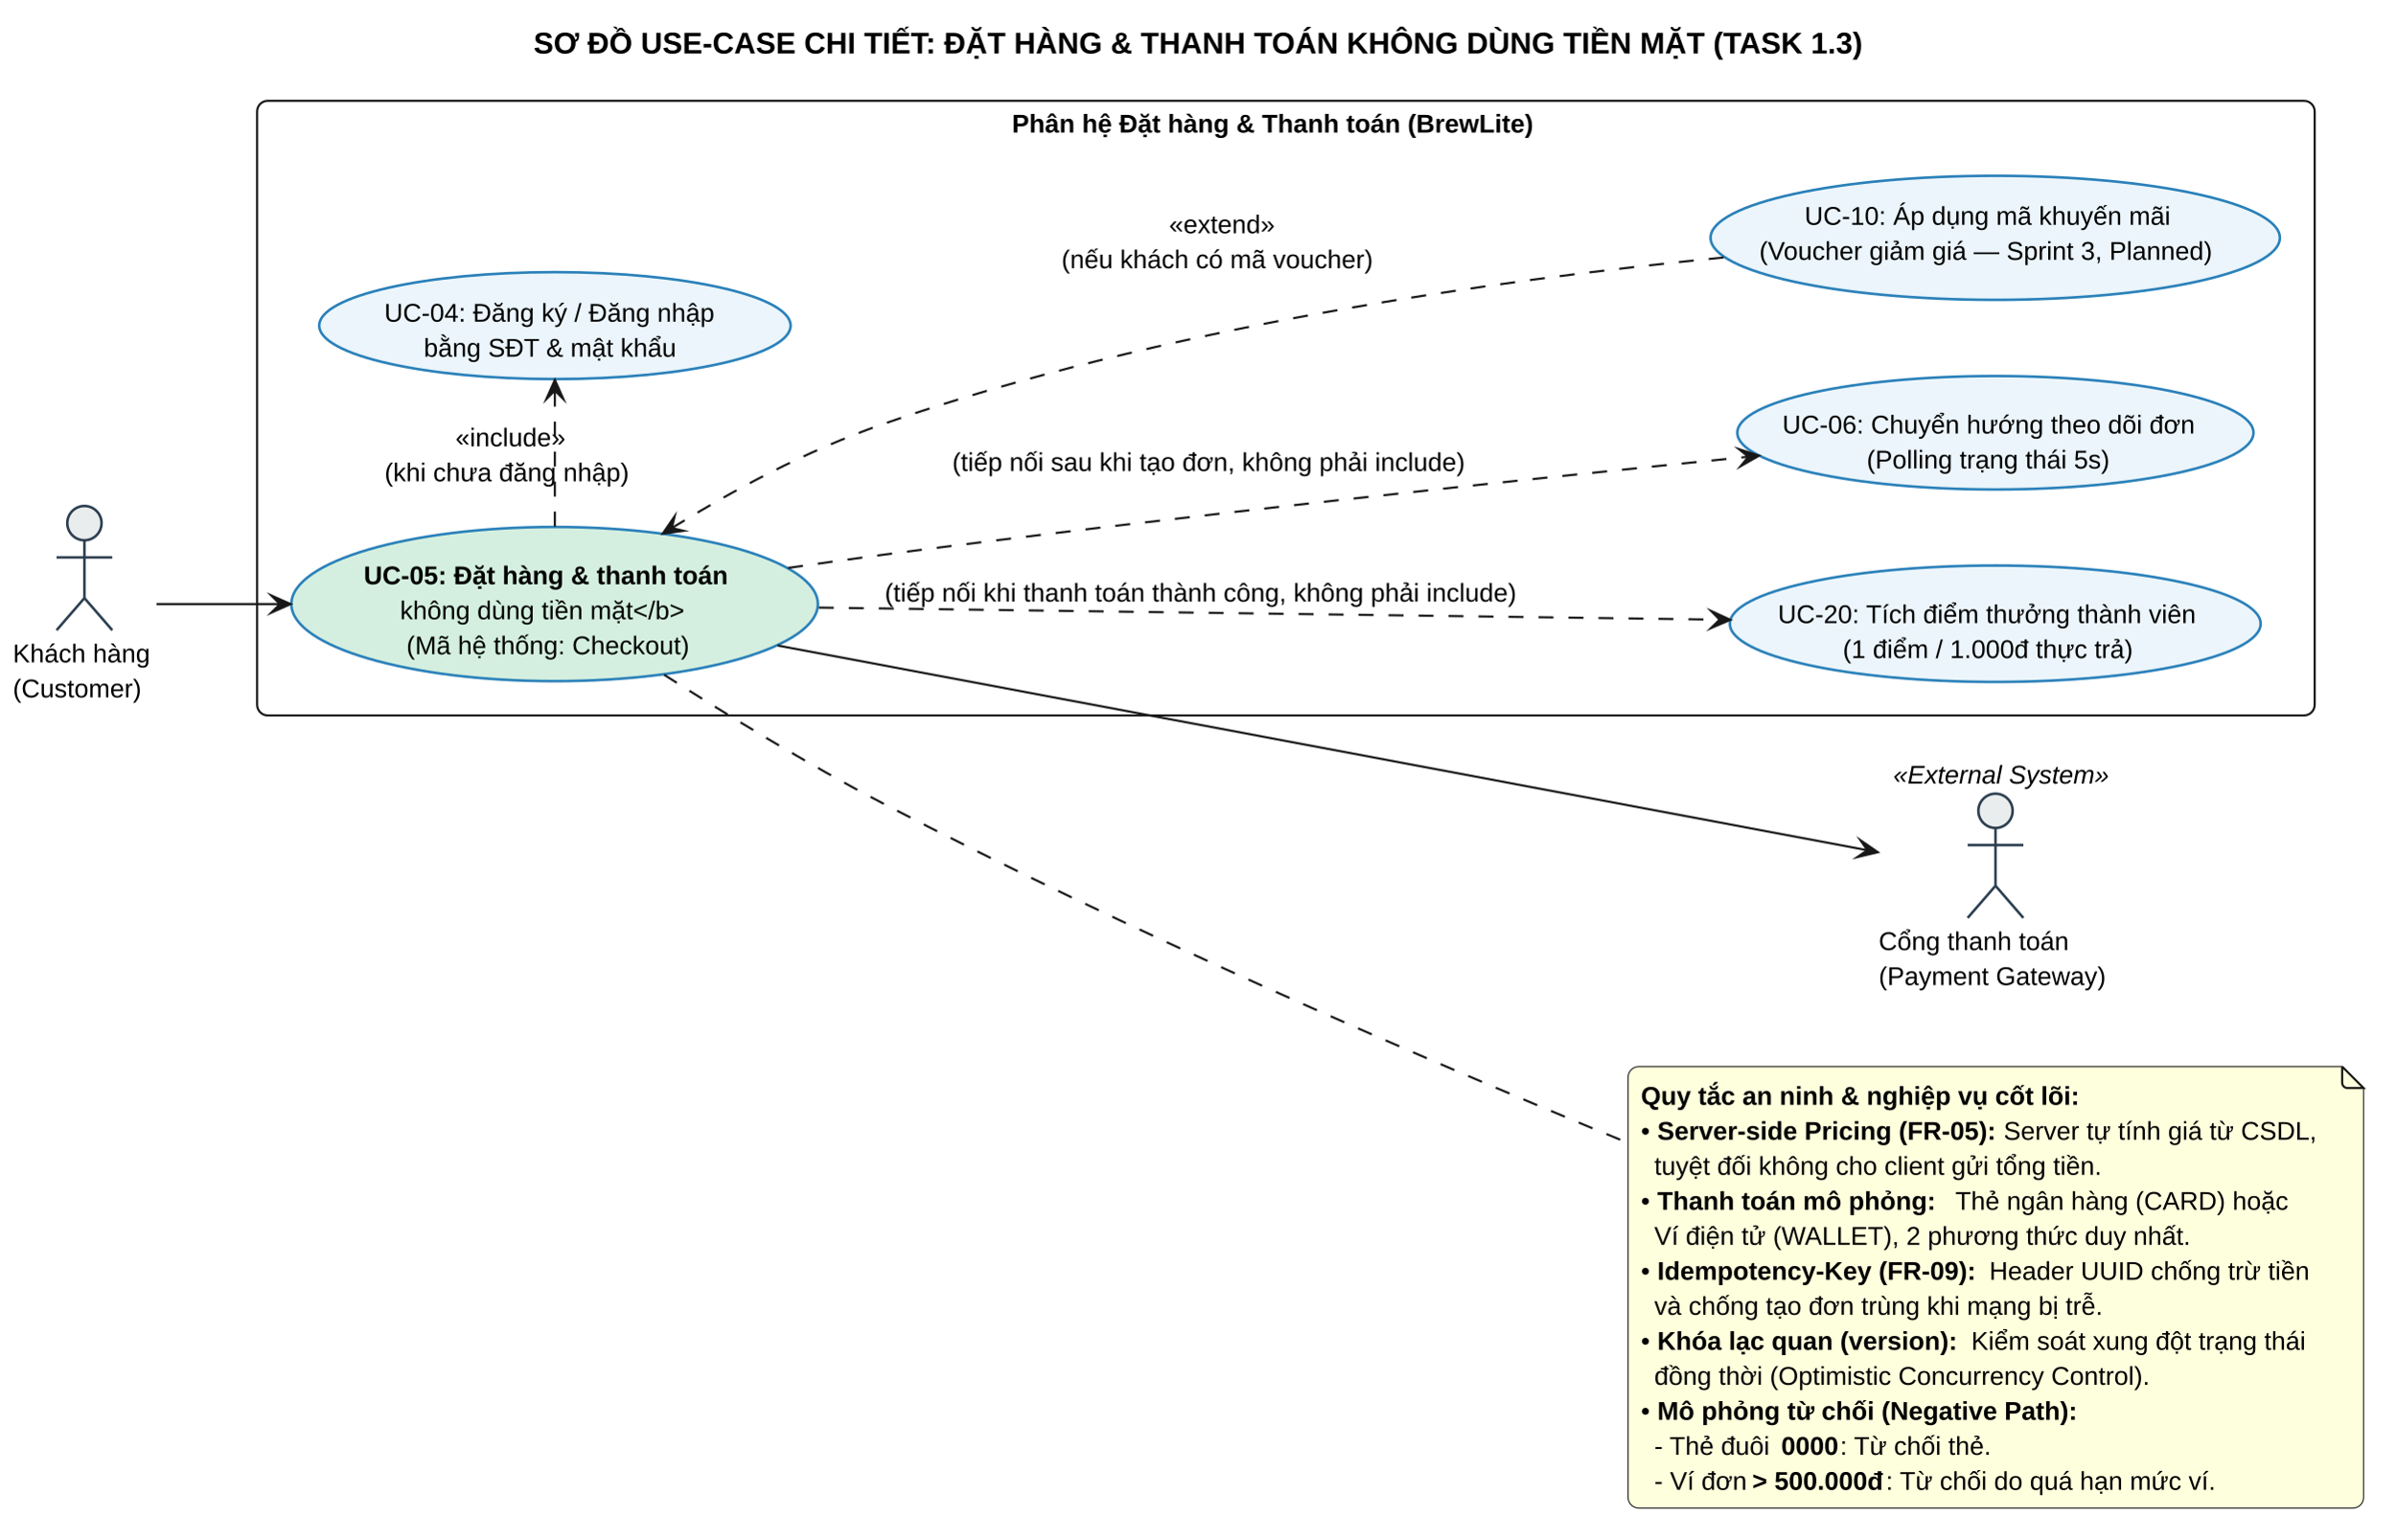
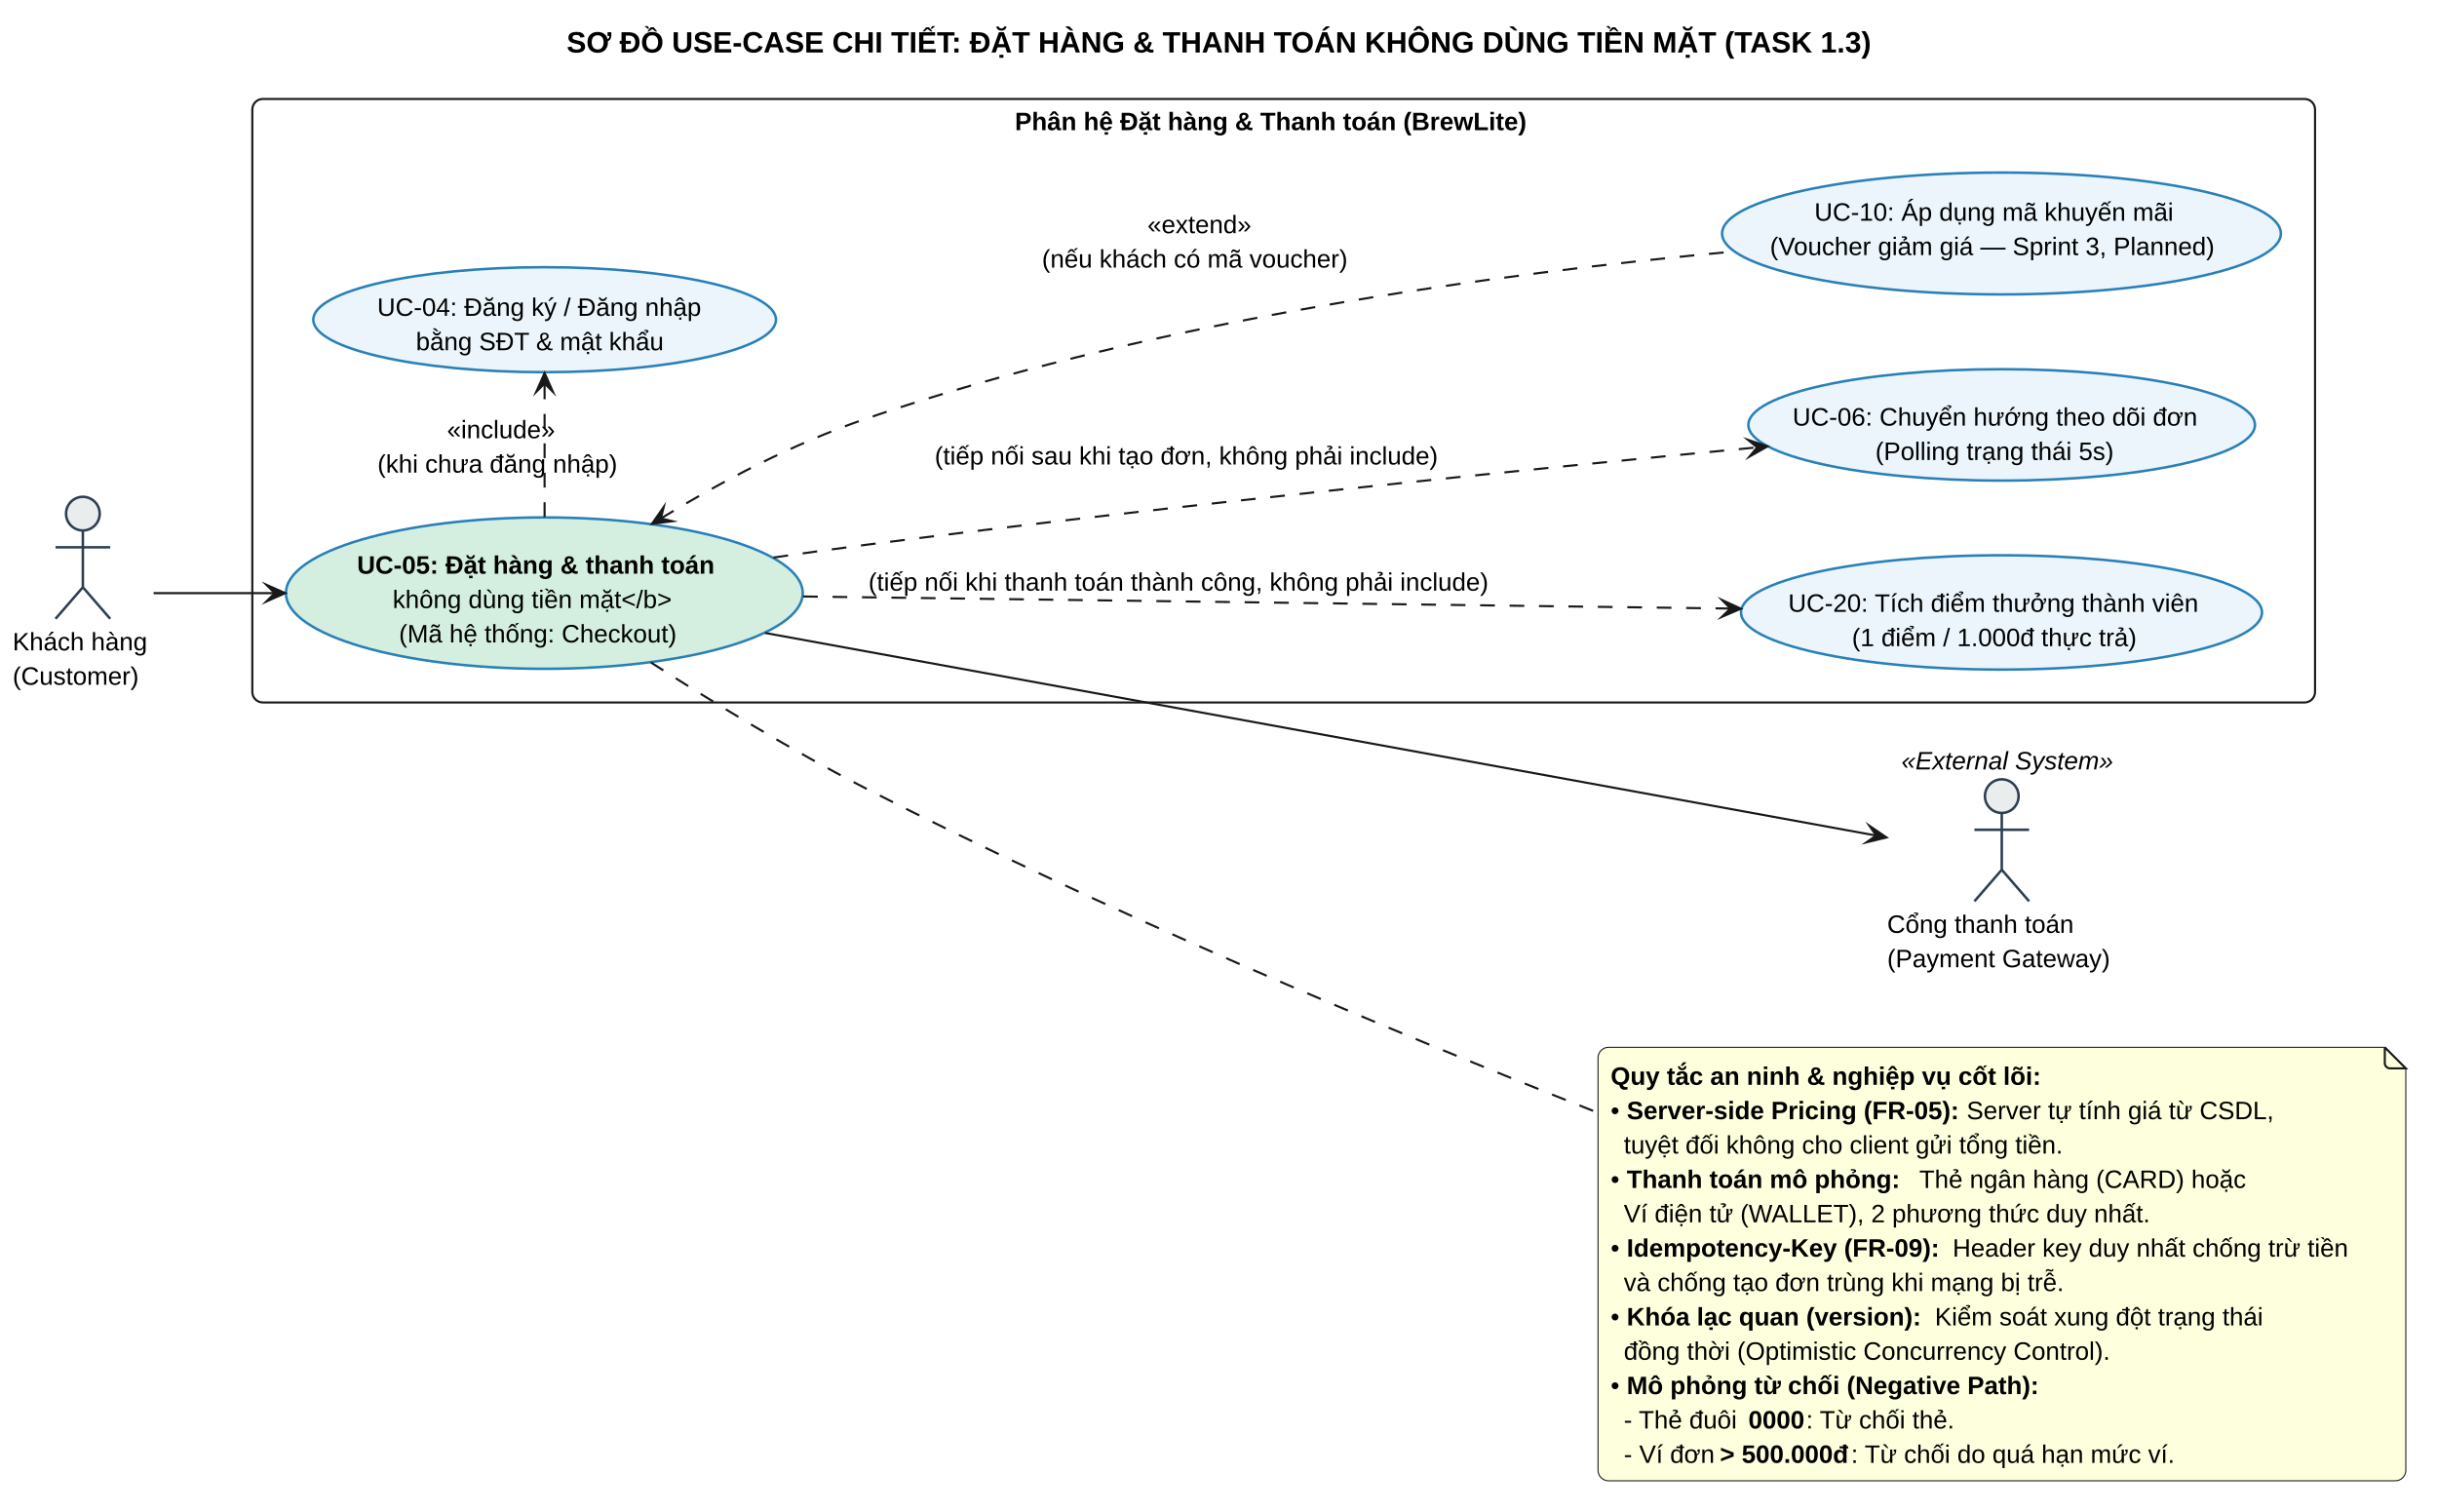
- <svg xmlns="http://www.w3.org/2000/svg" version="1.1" data-diagram-type="DESCRIPTION" style="width:1118px;height:719px;background:#FFFFFF;" width="1118px" height="719px" viewBox="0 0 1118 719" zoomAndPan="magnify" preserveAspectRatio="none" contentStyleType="text/css">
+ <svg xmlns="http://www.w3.org/2000/svg" version="1.1" data-diagram-type="DESCRIPTION" style="width:1159px;height:719px;background:#FFFFFF;" width="1159px" height="719px" viewBox="0 0 1159 719" zoomAndPan="magnify" preserveAspectRatio="none" contentStyleType="text/css">
  <defs />
  <g font-family="sans-serif" lengthAdjust="spacing">
    <g class="title" data-source-line="7">
-       <text x="249.048" y="24.966" fill="#000" font-size="14" textLength="613.226" font-weight="700" font-family="Arial">SƠ ĐỒ USE-CASE CHI TIẾT: ĐẶT HÀNG &amp; THANH TOÁN KHÔNG DÙNG TIỀN MẶT (TASK 1.3)</text>
+       <text x="269.473" y="24.966" fill="#000" font-size="14" textLength="613.226" font-weight="700" font-family="Arial">SƠ ĐỒ USE-CASE CHI TIẾT: ĐẶT HÀNG &amp; THANH TOÁN KHÔNG DÙNG TIỀN MẶT (TASK 1.3)</text>
    </g>
    <g class="cluster" data-qualified-name="Ph.n h. ..t h.ng . Thanh to.n .BrewLite." id="ent0003" data-source-line="33">
-       <rect x="120" y="47.068" width="960.5" height="287" fill="none" style="stroke:#181818;stroke-width:1;" rx="5" ry="5" />
-       <text x="472.407" y="61.896" fill="#000" font-size="12" textLength="255.686" font-weight="700" font-family="Arial">Phân hệ Đặt hàng &amp; Thanh toán (BrewLite)</text>
+       <rect x="120" y="47.068" width="981" height="287" fill="none" style="stroke:#181818;stroke-width:1;" rx="5" ry="5" />
+       <text x="482.657" y="61.896" fill="#000" font-size="12" textLength="255.686" font-weight="700" font-family="Arial">Phân hệ Đặt hàng &amp; Thanh toán (BrewLite)</text>
    </g>
    <g class="entity" data-qualified-name="Ph.n h. ..t h.ng . Thanh to.n .BrewLite..UC05" id="ent0004" data-source-line="36">
      <ellipse cx="258.883" cy="282.063" rx="122.883" ry="35.995" fill="#D4EFDF" style="stroke:#2980B9;stroke-width:1.2;" />
      <text x="169.806" y="272.825" fill="#000" font-size="12" textLength="178.153" font-weight="700" font-family="Arial">UC-05: Đặt hàng &amp; thanh toán</text>
      <text x="186.732" y="289.169" fill="#000" font-size="12" textLength="144.301" font-family="Arial">không dùng tiền mặt&lt;/b&gt;</text>
      <text x="189.72" y="305.513" fill="#000" font-size="12" textLength="138.325" font-family="Arial">(Mã hệ thống: Checkout)</text>
    </g>
    <g class="entity" data-qualified-name="Ph.n h. ..t h.ng . Thanh to.n .BrewLite..UC04" id="ent0005" data-source-line="39">
      <ellipse cx="259.023" cy="152.032" rx="110.023" ry="24.964" fill="#EBF5FB" style="stroke:#2980B9;stroke-width:1.2;" />
      <text x="179.385" y="150.203" fill="#000" font-size="12" textLength="159.277" font-family="Arial">UC-04: Đăng ký / Đăng nhập</text>
      <text x="197.799" y="166.547" fill="#000" font-size="12" textLength="122.449" font-family="Arial">bằng SĐT &amp; mật khẩu</text>
    </g>
    <g class="entity" data-qualified-name="Ph.n h. ..t h.ng . Thanh to.n .BrewLite..UC20" id="ent0006" data-source-line="40">
-       <ellipse cx="931.381" cy="291.244" rx="123.881" ry="27.176" fill="#EBF5FB" style="stroke:#2980B9;stroke-width:1.2;" />
-       <text x="829.926" y="290.944" fill="#000" font-size="12" textLength="202.909" font-family="Arial">UC-20: Tích điểm thưởng thành viên</text>
-       <text x="860.227" y="307.288" fill="#000" font-size="12" textLength="142.309" font-family="Arial">(1 điểm / 1.000đ thực trả)</text>
+       <ellipse cx="951.881" cy="291.244" rx="123.881" ry="27.176" fill="#EBF5FB" style="stroke:#2980B9;stroke-width:1.2;" />
+       <text x="850.426" y="290.944" fill="#000" font-size="12" textLength="202.909" font-family="Arial">UC-20: Tích điểm thưởng thành viên</text>
+       <text x="880.727" y="307.288" fill="#000" font-size="12" textLength="142.309" font-family="Arial">(1 điểm / 1.000đ thực trả)</text>
    </g>
    <g class="entity" data-qualified-name="Ph.n h. ..t h.ng . Thanh to.n .BrewLite..UC06" id="ent0007" data-source-line="41">
-       <ellipse cx="931.463" cy="202.061" rx="120.463" ry="26.493" fill="#EBF5FB" style="stroke:#2980B9;stroke-width:1.2;" />
-       <text x="832.013" y="202.403" fill="#000" font-size="12" textLength="198.901" font-family="Arial">UC-06: Chuyển hướng theo dõi đơn</text>
-       <text x="871.379" y="218.747" fill="#000" font-size="12" textLength="120.169" font-family="Arial">(Polling trạng thái 5s)</text>
+       <ellipse cx="951.963" cy="202.061" rx="120.463" ry="26.493" fill="#EBF5FB" style="stroke:#2980B9;stroke-width:1.2;" />
+       <text x="852.513" y="202.403" fill="#000" font-size="12" textLength="198.901" font-family="Arial">UC-06: Chuyển hướng theo dõi đơn</text>
+       <text x="891.879" y="218.747" fill="#000" font-size="12" textLength="120.169" font-family="Arial">(Polling trạng thái 5s)</text>
    </g>
    <g class="entity" data-qualified-name="Ph.n h. ..t h.ng . Thanh to.n .BrewLite..UC10" id="ent0008" data-source-line="44">
-       <ellipse cx="931.37" cy="111.042" rx="132.87" ry="28.974" fill="#EBF5FB" style="stroke:#2980B9;stroke-width:1.2;" />
-       <text x="842.395" y="104.965" fill="#000" font-size="12" textLength="177.949" font-family="Arial">UC-10: Áp dụng mã khuyến mãi</text>
-       <text x="821.245" y="121.31" fill="#000" font-size="12" textLength="220.25" font-family="Arial">(Voucher giảm giá — Sprint 3, Planned)</text>
+       <ellipse cx="951.87" cy="111.042" rx="132.87" ry="28.974" fill="#EBF5FB" style="stroke:#2980B9;stroke-width:1.2;" />
+       <text x="862.895" y="104.965" fill="#000" font-size="12" textLength="177.949" font-family="Arial">UC-10: Áp dụng mã khuyến mãi</text>
+       <text x="841.745" y="121.31" fill="#000" font-size="12" textLength="220.25" font-family="Arial">(Voucher giảm giá — Sprint 3, Planned)</text>
    </g>
    <g class="entity" data-qualified-name="Customer" id="ent0001" data-source-line="29">
      <ellipse cx="39.408" cy="244.268" rx="8" ry="8" fill="#EAEDED" style="stroke:#2C3E50;stroke-width:1.2;" />
      <path d="M39.408,252.268 L39.408,279.268 M26.408,260.268 L52.408,260.268 M39.408,279.268 L26.408,294.268 M39.408,279.268 L52.408,294.268" style="stroke:#2C3E50;stroke-width:1.2;" fill="none" />
      <text x="6" y="309.296" fill="#000" font-size="12" textLength="66.816" font-family="Arial">Khách hàng</text>
      <text x="6" y="325.64" fill="#000" font-size="12" textLength="62.484" font-family="Arial">(Customer)</text>
    </g>
    <g class="entity" data-qualified-name="PaymentGateway" id="ent0002" data-source-line="30">
-       <ellipse cx="931.51" cy="378.612" rx="8" ry="8" fill="#EAEDED" style="stroke:#2C3E50;stroke-width:1.2;" />
-       <path d="M931.51,386.612 L931.51,413.612 M918.51,394.612 L944.51,394.612 M931.51,413.612 L918.51,428.612 M931.51,413.612 L944.51,428.612" style="stroke:#2C3E50;stroke-width:1.2;" fill="none" />
-       <text x="877" y="443.64" fill="#000" font-size="12" textLength="94.933" font-family="Arial">Cổng thanh toán</text>
-       <text x="877" y="459.984" fill="#000" font-size="12" textLength="109.021" font-family="Arial">(Payment Gateway)</text>
-       <text x="883.78" y="365.896" fill="#000" font-size="12" textLength="95.461" font-style="italic" font-family="Arial">«External System»</text>
+       <ellipse cx="952.01" cy="378.612" rx="8" ry="8" fill="#EAEDED" style="stroke:#2C3E50;stroke-width:1.2;" />
+       <path d="M952.01,386.612 L952.01,413.612 M939.01,394.612 L965.01,394.612 M952.01,413.612 L939.01,428.612 M952.01,413.612 L965.01,428.612" style="stroke:#2C3E50;stroke-width:1.2;" fill="none" />
+       <text x="897.5" y="443.64" fill="#000" font-size="12" textLength="94.933" font-family="Arial">Cổng thanh toán</text>
+       <text x="897.5" y="459.984" fill="#000" font-size="12" textLength="109.021" font-family="Arial">(Payment Gateway)</text>
+       <text x="904.28" y="365.896" fill="#000" font-size="12" textLength="95.461" font-style="italic" font-family="Arial">«External System»</text>
    </g>
    <g class="entity" data-qualified-name="GMN15" id="ent0016" data-source-line="61">
-       <path d="M760,503.068 L760,699.197 A5,5 0 0 0 765,704.197 L1098.322,704.197 A5,5 0 0 0 1103.322,699.197 L1103.322,508.068 L1093.322,498.068 L765,498.068 A5,5 0 0 0 760,503.068" style="stroke:#181818;stroke-width:0.5;" fill="#FEFFDD" />
-       <path d="M1093.322,498.068 L1093.322,505.568 A2.5,2.5 0 0 0 1095.822,508.068 L1103.322,508.068 L1093.322,498.068" style="stroke:#181818;stroke-width:1;" fill="#FEFFDD" />
+       <path d="M760,503.068 L760,699.197 A5,5 0 0 0 765,704.197 L1139.171,704.197 A5,5 0 0 0 1144.171,699.197 L1144.171,508.068 L1134.171,498.068 L765,498.068 A5,5 0 0 0 760,503.068" style="stroke:#181818;stroke-width:0.5;" fill="#FEFFDD" />
+       <path d="M1134.171,498.068 L1134.171,505.568 A2.5,2.5 0 0 0 1136.671,508.068 L1144.171,508.068 L1134.171,498.068" style="stroke:#181818;stroke-width:1;" fill="#FEFFDD" />
      <text x="766" y="515.896" fill="#000" font-size="12" textLength="212.689" font-weight="700" font-family="Arial">Quy tắc an ninh &amp; nghiệp vụ cốt lõi:</text>
      <text x="766" y="532.24" fill="#000" font-size="12" font-family="Arial">•</text>
      <text x="773.632" y="532.24" fill="#000" font-size="12" textLength="158.545" font-weight="700" font-family="Arial">Server-side Pricing (FR-05):</text>
      <text x="935.297" y="532.24" fill="#000" font-size="12" textLength="148.477" font-family="Arial">Server tự tính giá từ CSDL,</text>
      <text x="772.24" y="548.584" fill="#000" font-size="12" textLength="225.134" font-family="Arial">tuyệt đối không cho client gửi tổng tiền.</text>
      <text x="766" y="564.928" fill="#000" font-size="12" font-family="Arial">•</text>
      <text x="773.632" y="564.928" fill="#000" font-size="12" textLength="135.997" font-weight="700" font-family="Arial">Thanh toán mô phỏng:</text>
      <text x="912.749" y="564.928" fill="#000" font-size="12" textLength="157.069" font-family="Arial">Thẻ ngân hàng (CARD) hoặc</text>
      <text x="772.24" y="581.272" fill="#000" font-size="12" textLength="255.086" font-family="Arial">Ví điện tử (WALLET), 2 phương thức duy nhất.</text>
      <text x="766" y="597.617" fill="#000" font-size="12" font-family="Arial">•</text>
      <text x="773.632" y="597.617" fill="#000" font-size="12" textLength="151.873" font-weight="700" font-family="Arial">Idempotency-Key (FR-09):</text>
-       <text x="928.625" y="597.617" fill="#000" font-size="12" textLength="158.569" font-family="Arial">Header UUID chống trừ tiền</text>
+       <text x="928.625" y="597.617" fill="#000" font-size="12" textLength="200.545" font-family="Arial">Header key duy nhất chống trừ tiền</text>
      <text x="772.24" y="613.961" fill="#000" font-size="12" textLength="224.474" font-family="Arial">và chống tạo đơn trùng khi mạng bị trễ.</text>
      <text x="766" y="630.305" fill="#000" font-size="12" font-family="Arial">•</text>
      <text x="773.632" y="630.305" fill="#000" font-size="12" textLength="143.437" font-weight="700" font-family="Arial">Khóa lạc quan (version):</text>
      <text x="920.189" y="630.305" fill="#000" font-size="12" textLength="168.133" font-family="Arial">Kiểm soát xung đột trạng thái</text>
      <text x="772.24" y="646.649" fill="#000" font-size="12" textLength="245.342" font-family="Arial">đồng thời (Optimistic Concurrency Control).</text>
      <text x="766" y="662.993" fill="#000" font-size="12" font-family="Arial">•</text>
      <text x="773.632" y="662.993" fill="#000" font-size="12" textLength="206.113" font-weight="700" font-family="Arial">Mô phỏng từ chối (Negative Path):</text>
      <text x="772.24" y="679.337" fill="#000" font-size="12" textLength="56.136" font-family="Arial">- Thẻ đuôi</text>
      <text x="831.496" y="679.337" fill="#000" font-size="12" textLength="27.456" font-weight="700" font-family="Arial">0000</text>
      <text x="858.953" y="679.337" fill="#000" font-size="12" textLength="72.601" font-family="Arial">: Từ chối thẻ.</text>
      <text x="772.24" y="695.681" fill="#000" font-size="12" textLength="42.612" font-family="Arial">- Ví đơn</text>
      <text x="817.972" y="695.681" fill="#000" font-size="12" textLength="62.376" font-weight="700" font-family="Arial">&gt; 500.000đ</text>
      <text x="880.349" y="695.681" fill="#000" font-size="12" textLength="158.557" font-family="Arial">: Từ chối do quá hạn mức ví.</text>
    </g>
    <g class="link" data-entity-1="ent0001" data-entity-2="ent0004" id="lnk9" data-source-line="48" data-link-type="dependency">
      <path d="M73.06,282.068 C90.25,282.068 107.53,282.068 130.65,282.068" style="stroke:#181818;stroke-width:1;" fill="none" id="Customer-to-UC05" />
      <polygon points="135.65,282.068,126.65,278.068,130.65,282.068,126.65,286.068,135.65,282.068" fill="#181818" style="stroke:#181818;stroke-width:1;stroke-linejoin:miter;stroke-miterlimit:10;" />
    </g>
    <g class="link" data-entity-1="ent0004" data-entity-2="ent0002" id="lnk10" data-source-line="49" data-link-type="dependency">
-       <path d="M362.93,301.408 C507.38,328.558 760.136,376.054 871.666,397.014" style="stroke:#181818;stroke-width:1;" fill="none" id="UC05-to-PaymentGateway" />
-       <polygon points="876.58,397.938,868.474,392.344,871.666,397.014,866.996,400.207,876.58,397.938" fill="#181818" style="stroke:#181818;stroke-width:1;stroke-linejoin:miter;stroke-miterlimit:10;" />
+       <path d="M363.82,300.998 C513.02,328.208 777.761,376.481 892.291,397.361" style="stroke:#181818;stroke-width:1;" fill="none" id="UC05-to-PaymentGateway" />
+       <polygon points="897.21,398.258,889.073,392.709,892.291,397.361,887.639,400.579,897.21,398.258" fill="#181818" style="stroke:#181818;stroke-width:1;stroke-linejoin:miter;stroke-miterlimit:10;" />
    </g>
    <g class="link" data-entity-1="ent0004" data-entity-2="ent0007" id="lnk11" data-source-line="50" data-link-type="dependency">
-       <path d="M367.87,265.188 C382.68,263.038 397.71,260.938 412,259.068 C552.98,240.658 711.085,223.89 816.125,213.29" style="stroke:#181818;stroke-width:1;stroke-dasharray:7,7;" fill="none" id="UC05-to-UC06" />
-       <polygon points="821.1,212.788,811.744,209.712,816.125,213.29,812.547,217.671,821.1,212.788" fill="#181818" style="stroke:#181818;stroke-width:1;stroke-linejoin:miter;stroke-miterlimit:10;" />
-       <text x="444.5" y="219.896" fill="#000" font-size="12" textLength="253.514" font-family="Arial">(tiếp nối sau khi tạo đơn, không phải include)</text>
+       <path d="M367.86,265.138 C382.68,262.988 397.71,260.908 412,259.068 C560.05,240.048 726.593,223.194 835.653,212.754" style="stroke:#181818;stroke-width:1;stroke-dasharray:7,7;" fill="none" id="UC05-to-UC06" />
+       <polygon points="840.63,212.278,831.29,209.154,835.653,212.754,832.052,217.117,840.63,212.278" fill="#181818" style="stroke:#181818;stroke-width:1;stroke-linejoin:miter;stroke-miterlimit:10;" />
+       <text x="444.5" y="220.896" fill="#000" font-size="12" textLength="253.514" font-family="Arial">(tiếp nối sau khi tạo đơn, không phải include)</text>
    </g>
    <g class="link" data-entity-1="ent0004" data-entity-2="ent0006" id="lnk12" data-source-line="51" data-link-type="dependency">
-       <path d="M382.2,283.708 C502.98,285.328 681.75,287.731 802.72,289.351" style="stroke:#181818;stroke-width:1;stroke-dasharray:7,7;" fill="none" id="UC05-to-UC20" />
-       <polygon points="807.72,289.418,798.774,285.298,802.72,289.351,798.667,293.297,807.72,289.418" fill="#181818" style="stroke:#181818;stroke-width:1;stroke-linejoin:miter;stroke-miterlimit:10;" />
+       <path d="M381.95,283.658 C507.48,285.288 697.01,287.763 822.95,289.403" style="stroke:#181818;stroke-width:1;stroke-dasharray:7,7;" fill="none" id="UC05-to-UC20" />
+       <polygon points="827.95,289.468,819.003,285.351,822.95,289.403,818.899,293.35,827.95,289.468" fill="#181818" style="stroke:#181818;stroke-width:1;stroke-linejoin:miter;stroke-miterlimit:10;" />
      <text x="413" y="280.896" fill="#000" font-size="12" textLength="316.382" font-family="Arial">(tiếp nối khi thanh toán thành công, không phải include)</text>
    </g>
    <g class="link" data-entity-1="ent0004" data-entity-2="ent0005" id="lnk13" data-source-line="54" data-link-type="dependency">
      <path d="M259,245.858 C259,224.068 259,201.878 259,182.388" style="stroke:#181818;stroke-width:1;stroke-dasharray:7,7;" fill="none" id="UC05-to-UC04" />
      <polygon points="259,177.388,255,186.388,259,182.388,263,186.388,259,177.388" fill="#181818" style="stroke:#181818;stroke-width:1;stroke-linejoin:miter;stroke-miterlimit:10;" />
      <text x="212.602" y="208.396" fill="#000" font-size="12" textLength="53.148" font-family="Arial">«include»</text>
      <text x="179.5" y="224.74" fill="#000" font-size="12" textLength="119.353" font-family="Arial">(khi chưa đăng nhập)</text>
    </g>
    <g class="link" data-entity-1="ent0004" data-entity-2="ent0008" id="lnk14" data-source-line="57" data-link-type="dependency">
-       <path d="M313.608,246.557 C342.408,228.827 375.84,210.678 412,198.068 C541.71,152.838 698.11,130.718 804.99,120.168" style="stroke:#181818;stroke-width:1;stroke-dasharray:7,7;" fill="none" id="UC05-backto-UC10" />
-       <polygon points="309.35,249.178,319.111,247.866,313.608,246.557,314.917,241.053,309.35,249.178" fill="#181818" style="stroke:#181818;stroke-width:1;stroke-linejoin:miter;stroke-miterlimit:10;" />
-       <text x="545.714" y="108.896" fill="#000" font-size="12" textLength="51.228" font-family="Arial">«extend»</text>
-       <text x="495.5" y="125.24" fill="#000" font-size="12" textLength="151.657" font-family="Arial">(nếu khách có mã voucher)</text>
+       <path d="M314.333,246.522 C343.063,229.072 376.17,211.378 412,199.068 C548.64,152.138 713.58,129.898 824.72,119.588" style="stroke:#181818;stroke-width:1;stroke-dasharray:7,7;" fill="none" id="UC05-backto-UC10" />
+       <polygon points="310.06,249.118,319.829,247.865,314.333,246.522,315.676,241.027,310.06,249.118" fill="#181818" style="stroke:#181818;stroke-width:1;stroke-linejoin:miter;stroke-miterlimit:10;" />
+       <text x="545.714" y="110.896" fill="#000" font-size="12" textLength="51.228" font-family="Arial">«extend»</text>
+       <text x="495.5" y="127.24" fill="#000" font-size="12" textLength="151.657" font-family="Arial">(nếu khách có mã voucher)</text>
    </g>
    <g class="link" data-entity-1="ent0004" data-entity-2="ent0016" id="lnk17" data-source-line="61" data-link-type="association">
-       <path d="M310,315.068 C339.17,333.708 377.01,356.848 412,375.068 C525.34,434.078 657.42,491.488 759.91,533.688" style="stroke:#181818;stroke-width:1;stroke-dasharray:7,7;" fill="none" id="UC05-GMN15" />
+       <path d="M309.56,315.038 C338.75,333.778 376.75,357.028 412,375.068 C524.57,432.678 655.27,487.758 759.78,529.118" style="stroke:#181818;stroke-width:1;stroke-dasharray:7,7;" fill="none" id="UC05-GMN15" />
    </g>
  </g>
</svg>
